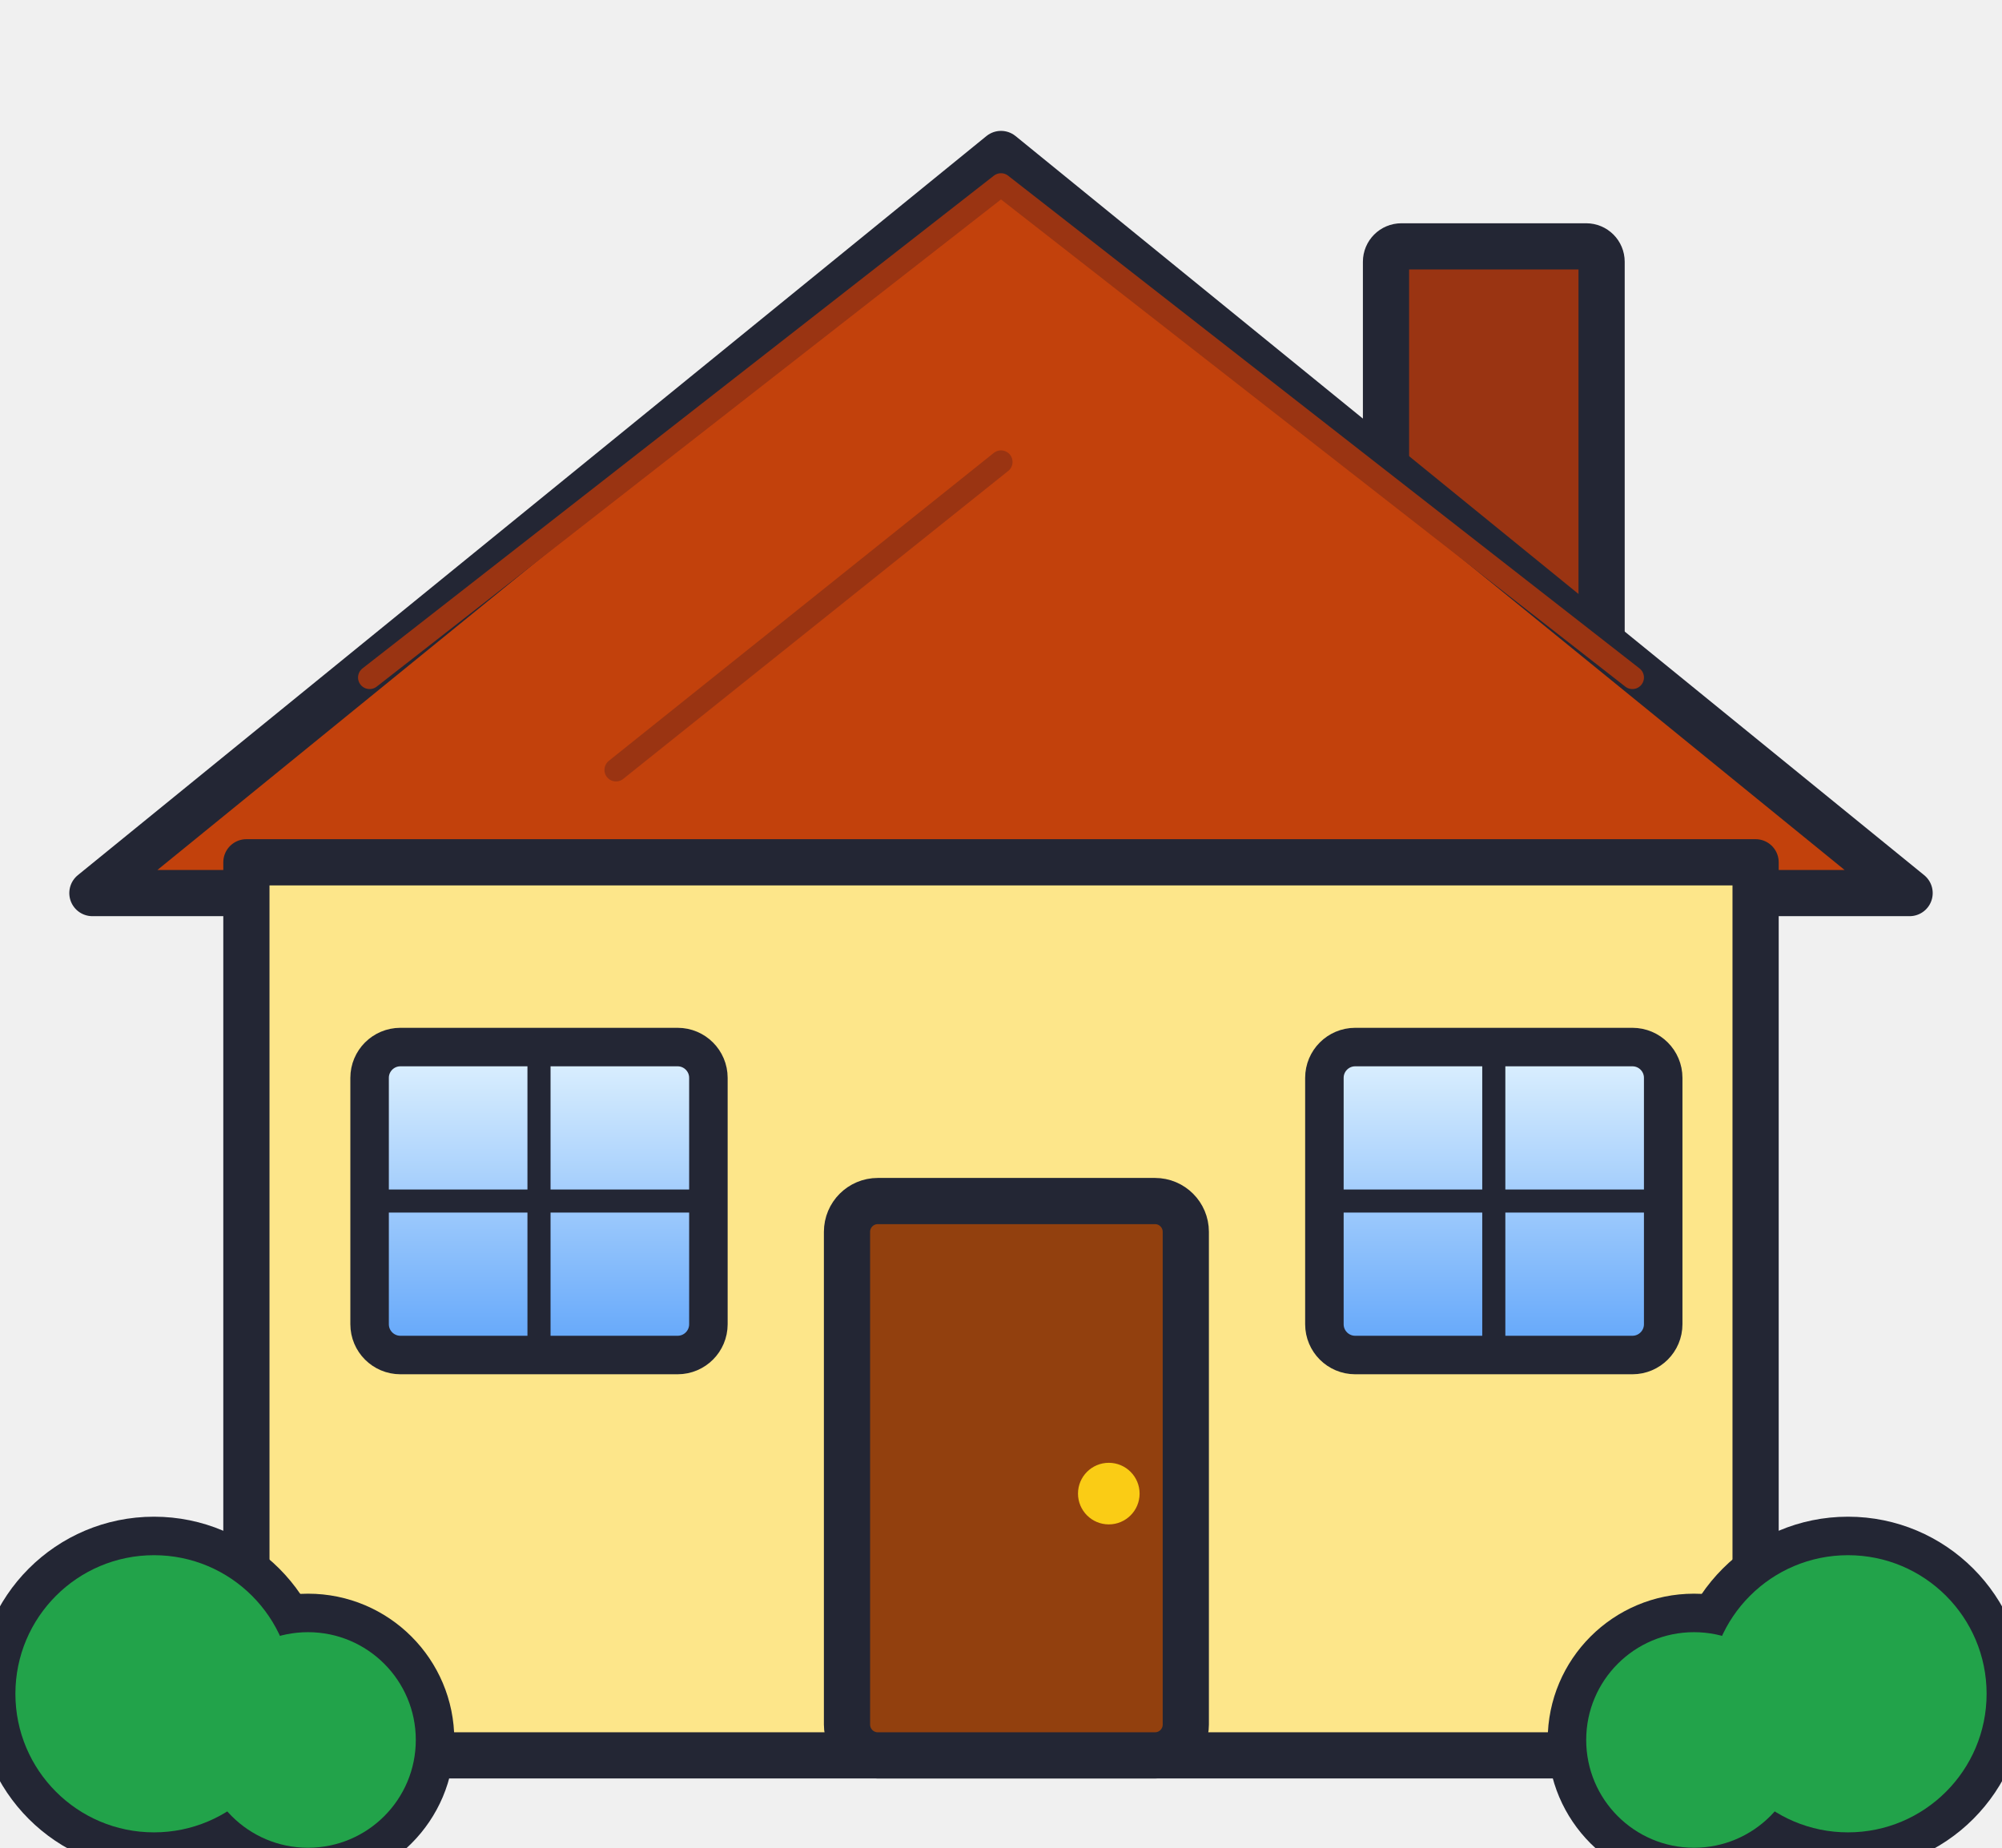
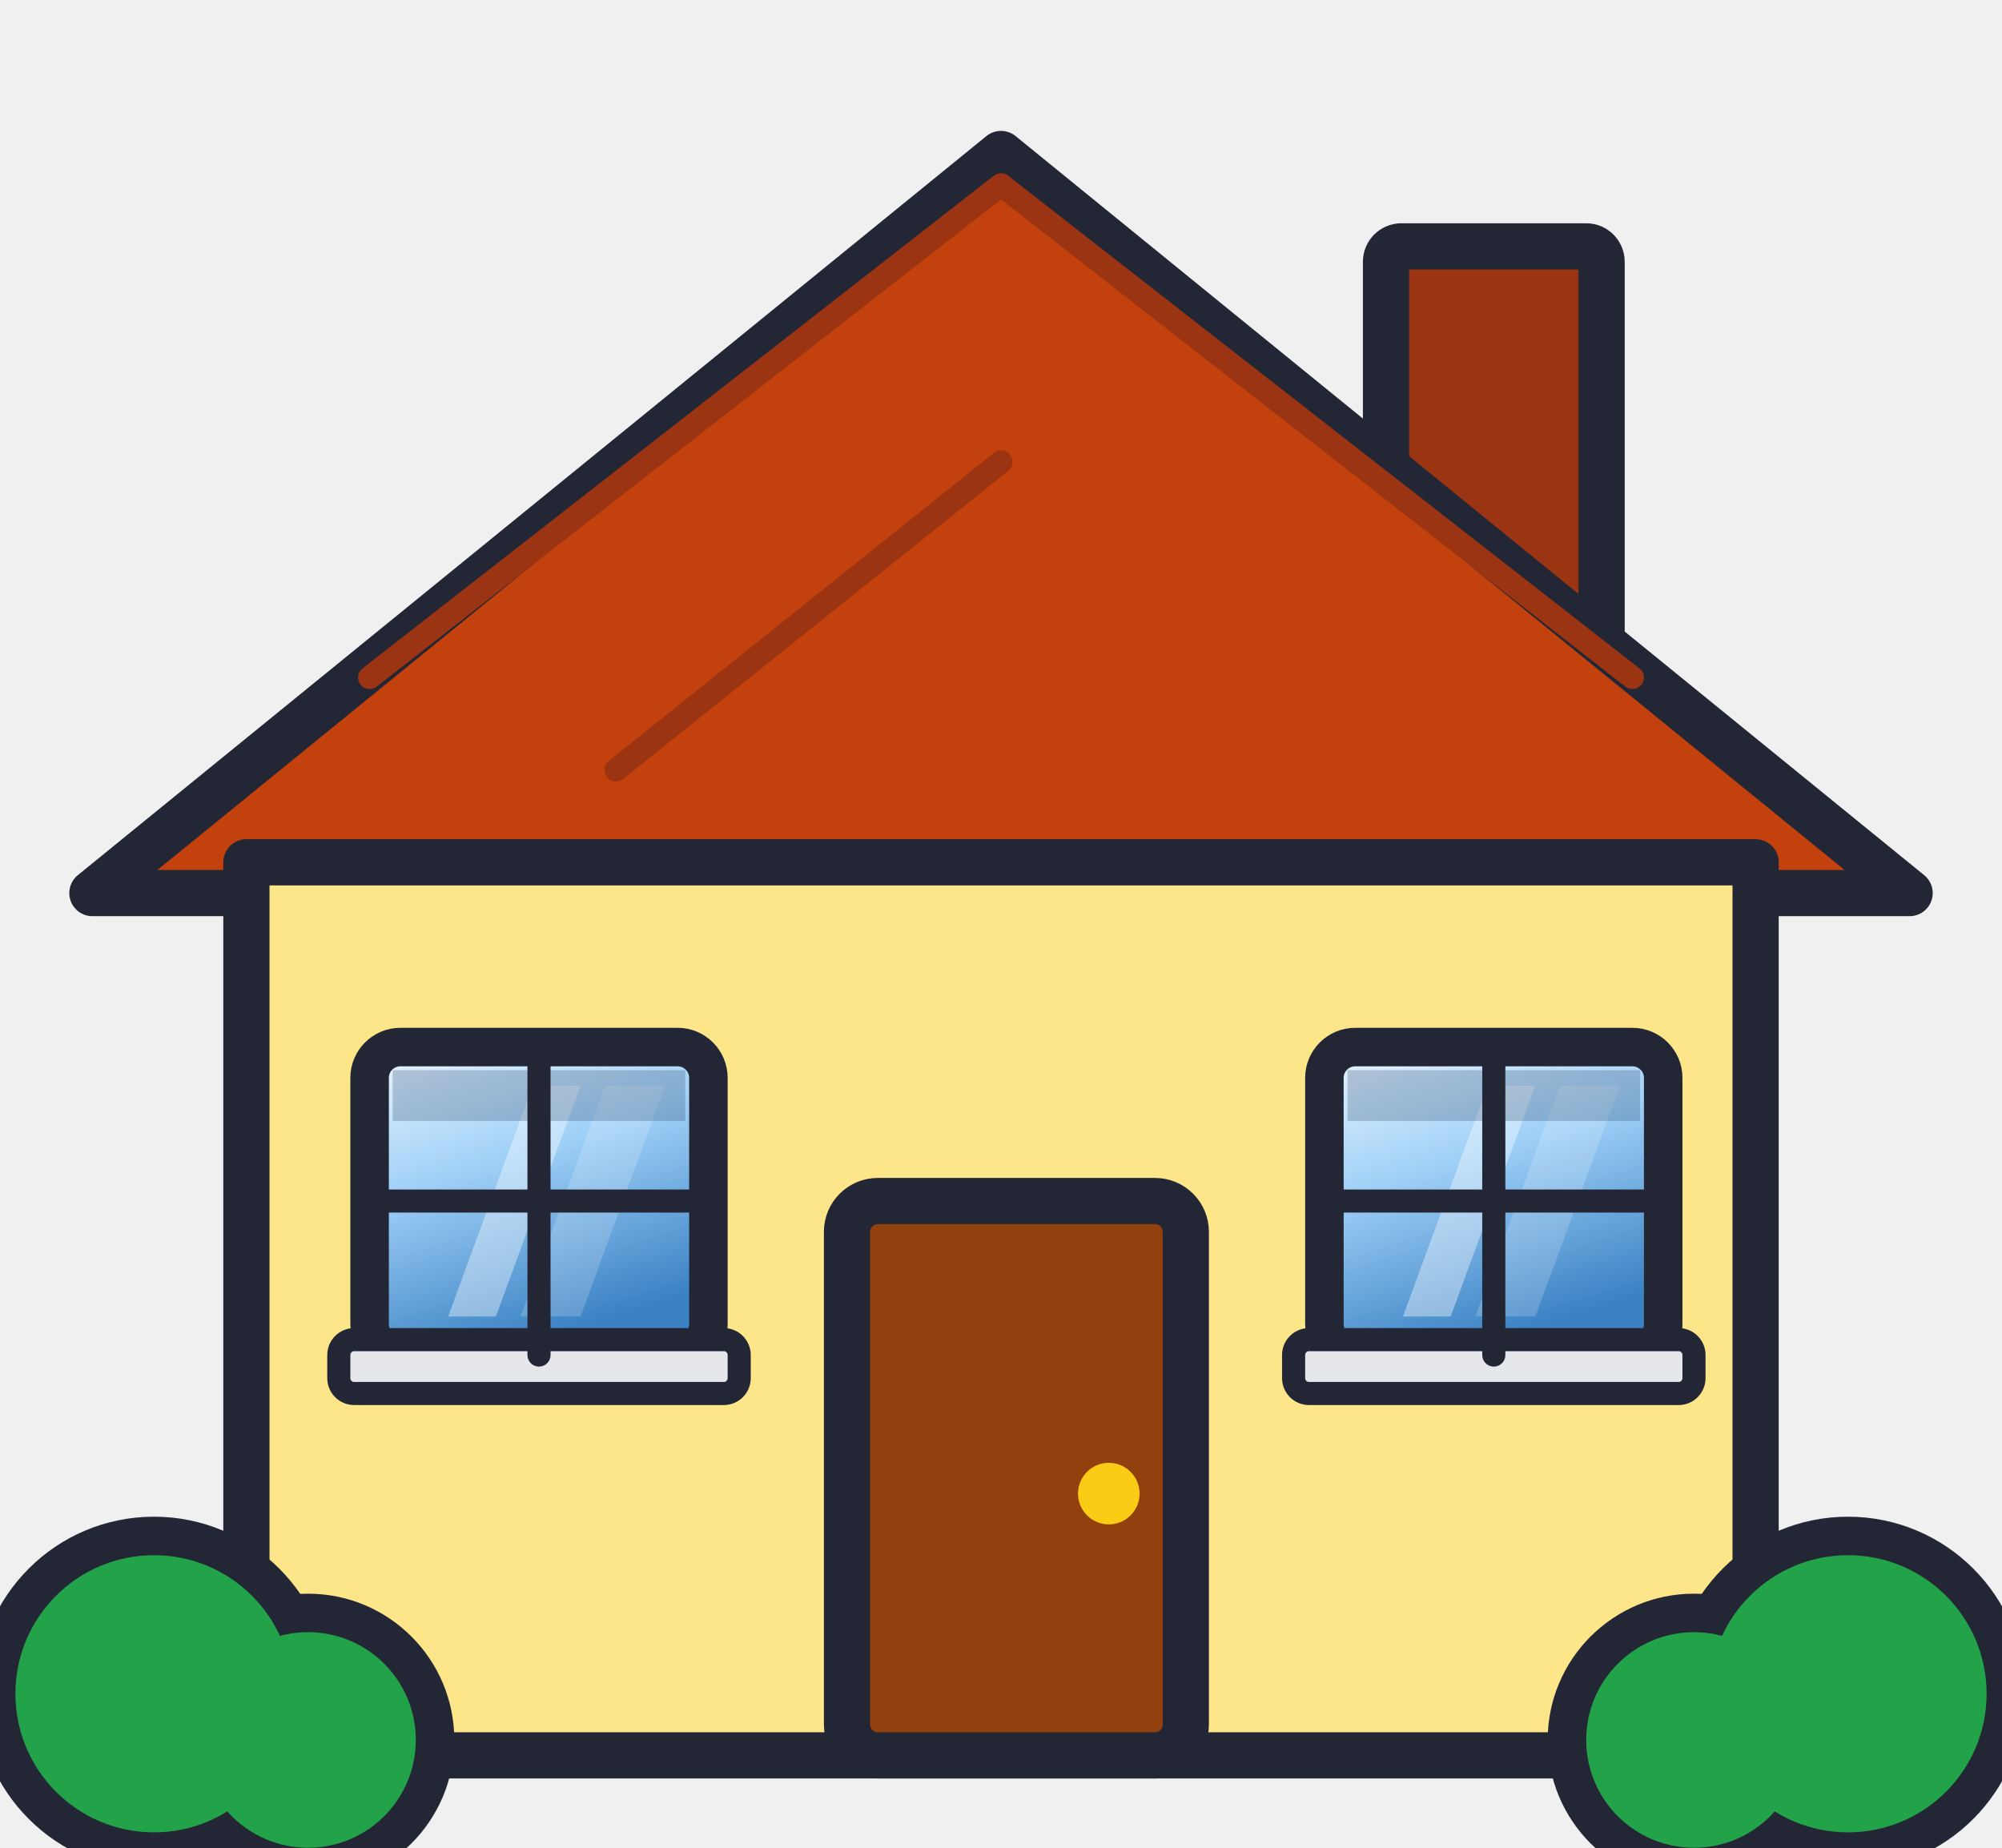
<svg xmlns="http://www.w3.org/2000/svg" width="260" height="240" viewBox="0 0 130 120">
  <defs>
-     <linearGradient id="glass" x1="0" y1="0" x2="0" y2="1">
-       <stop offset="0" stop-color="#e0f2fe" />
-       <stop offset="1" stop-color="#60a5fa" />
+     <linearGradient id="glass" x1="0" y1="0" x2="0.35" y2="1">
+       <stop offset="0" stop-color="#eef7ff" />
+       <stop offset="0.45" stop-color="#9fd0f7" />
+       <stop offset="1" stop-color="#3b82c4" />
    </linearGradient>
  </defs>
  <rect x="90" y="16" width="14" height="28" rx="1" fill="#9a3412" stroke="#232634" stroke-width="3" stroke-linejoin="round" stroke-linecap="round" />
  <polygon points="6,58 65,10 124,58" fill="#c2410c" stroke="#232634" stroke-width="3" stroke-linejoin="round" stroke-linecap="round" />
  <path d="M24 44L65 12M40 50L65 30M106 44L65 12" fill="none" stroke="#9a3412" stroke-width="1.5" stroke-linejoin="round" stroke-linecap="round" />
  <rect x="16" y="56" width="98" height="58" rx="0" fill="#fde68a" stroke="#232634" stroke-width="3" stroke-linejoin="round" stroke-linecap="round" />
  <rect x="55" y="78" width="22" height="36" rx="2" fill="#92400e" stroke="#232634" stroke-width="3" stroke-linejoin="round" stroke-linecap="round" />
  <circle cx="72" cy="97" r="2" fill="#facc15" stroke="none" />
  <rect x="24" y="68" width="22" height="20" rx="2" fill="url(#glass)" stroke="#232634" stroke-width="2.5" stroke-linejoin="round" stroke-linecap="round" />
+   <polygon points="29.1,85.5 34.6,70.5 37.7,70.5 32.2,85.5" fill="#ffffff" opacity="0.38" stroke="none" />
+   <polygon points="33.8,85.5 39.3,70.5 43.2,70.5 37.7,85.5" fill="#ffffff" opacity="0.18" stroke="none" />
+   <rect x="25.5" y="69.5" width="19" height="3.3" fill="#1e3a5f" opacity="0.25" stroke="none" />
+   <rect x="22" y="87" width="26" height="3.5" rx="1" fill="#e5e7eb" stroke="#232634" stroke-width="1.5" />
  <path d="M35 68v20M24 78h22" fill="none" stroke="#232634" stroke-width="1.5" stroke-linejoin="round" stroke-linecap="round" />
  <rect x="86" y="68" width="22" height="20" rx="2" fill="url(#glass)" stroke="#232634" stroke-width="2.5" stroke-linejoin="round" stroke-linecap="round" />
+   <polygon points="91.1,85.5 96.6,70.5 99.7,70.5 94.2,85.5" fill="#ffffff" opacity="0.38" stroke="none" />
+   <polygon points="95.8,85.5 101.3,70.5 105.2,70.5 99.7,85.5" fill="#ffffff" opacity="0.18" stroke="none" />
+   <rect x="87.5" y="69.5" width="19" height="3.3" fill="#1e3a5f" opacity="0.25" stroke="none" />
+   <rect x="84" y="87" width="26" height="3.5" rx="1" fill="#e5e7eb" stroke="#232634" stroke-width="1.5" />
  <path d="M97 68v20M86 78h22" fill="none" stroke="#232634" stroke-width="1.5" stroke-linejoin="round" stroke-linecap="round" />
  <circle cx="10" cy="110" r="11.5" fill="#232634" stroke="none" />
  <circle cx="20" cy="113" r="9.5" fill="#232634" stroke="none" />
  <circle cx="10" cy="110" r="9" fill="#22a34a" stroke="none" />
  <circle cx="20" cy="113" r="7" fill="#22a34a" stroke="none" />
  <circle cx="120" cy="110" r="11.5" fill="#232634" stroke="none" />
  <circle cx="110" cy="113" r="9.5" fill="#232634" stroke="none" />
  <circle cx="120" cy="110" r="9" fill="#22a34a" stroke="none" />
  <circle cx="110" cy="113" r="7" fill="#22a34a" stroke="none" />
</svg>
